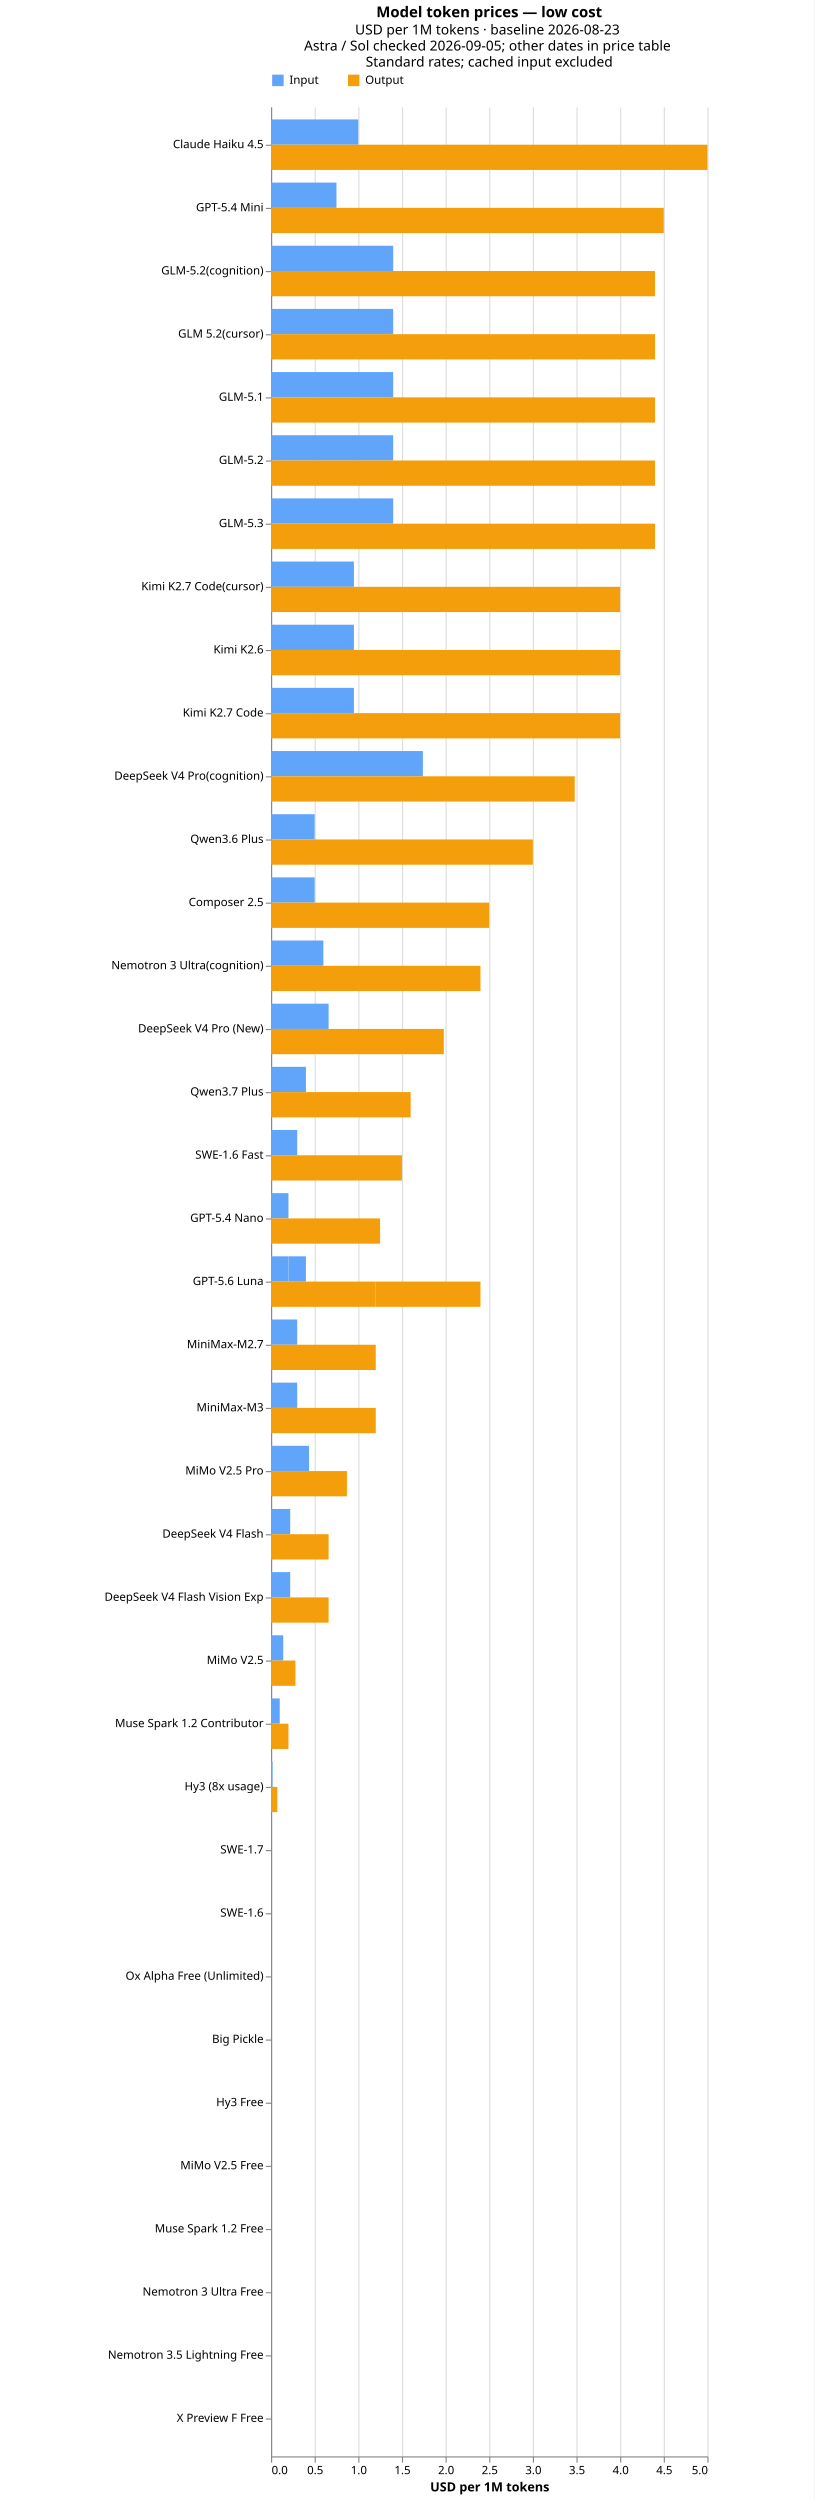
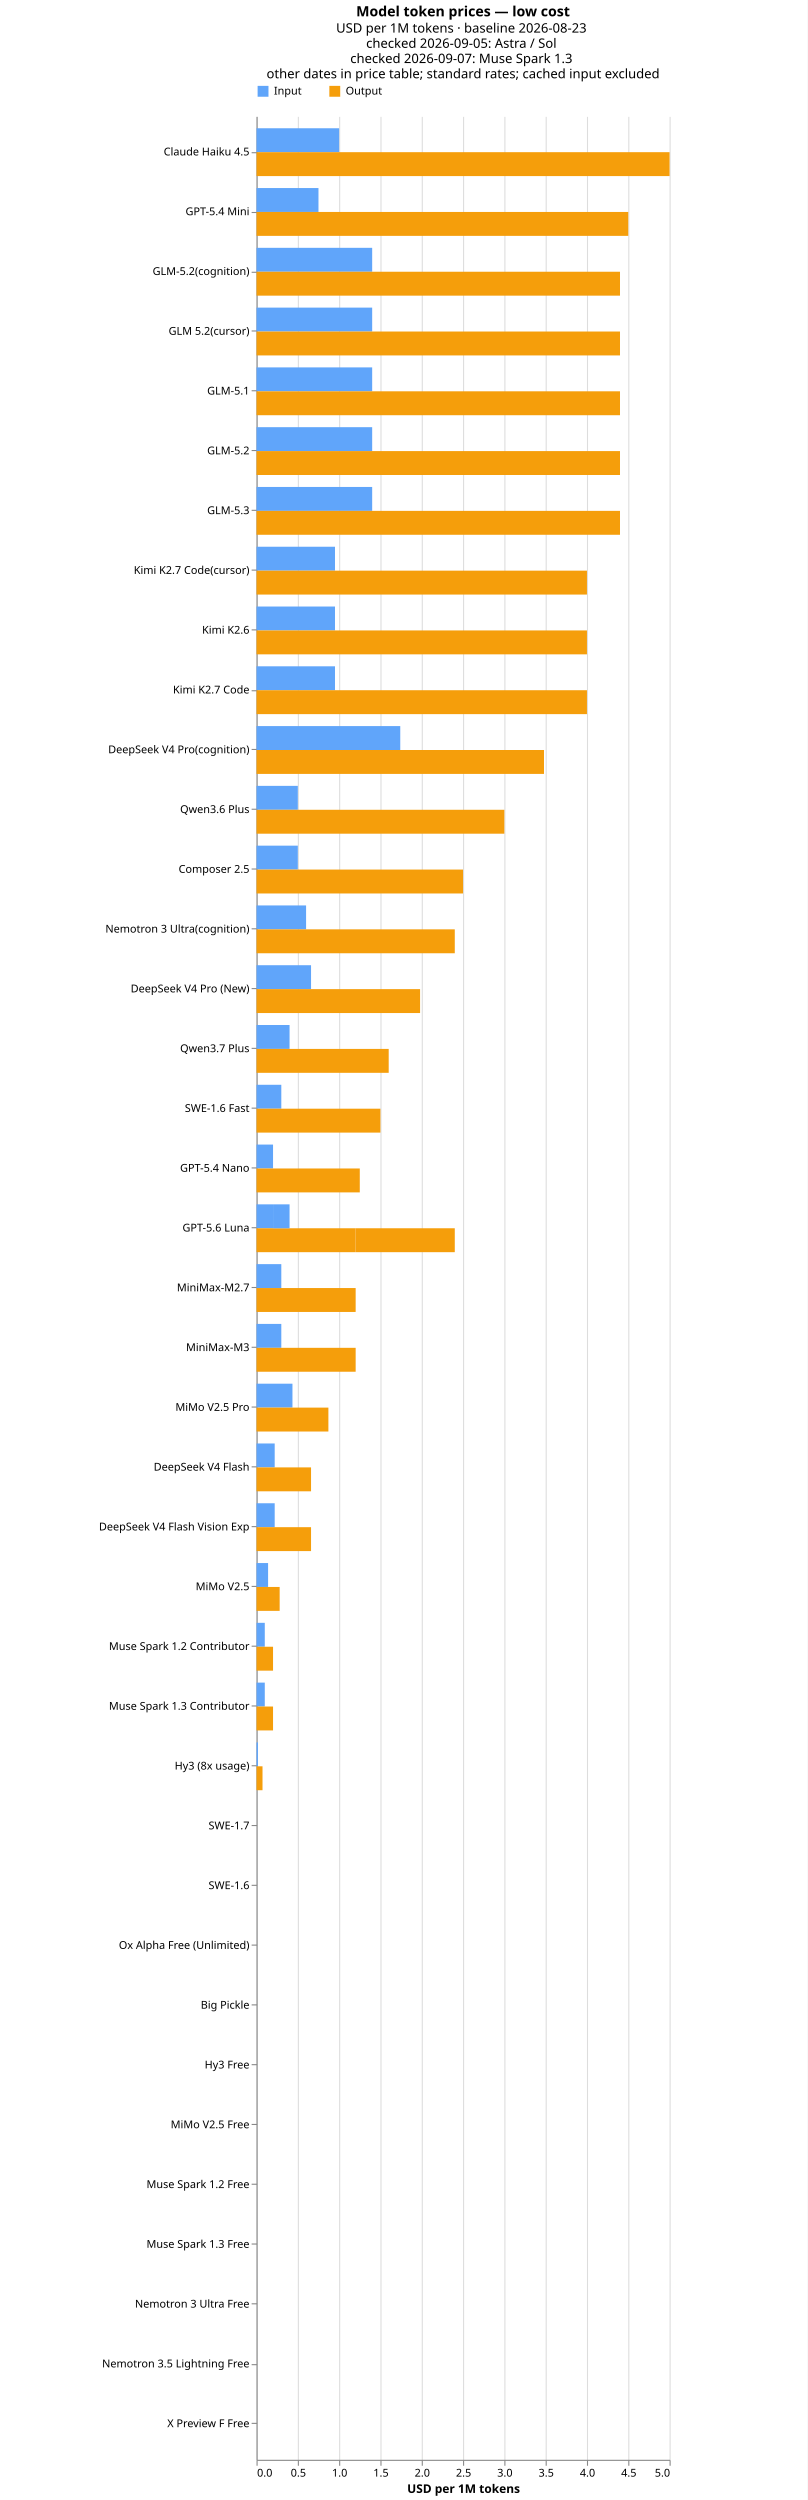
- <svg xmlns="http://www.w3.org/2000/svg" version="1.1" class="marks" width="709" height="2177" viewBox="0 0 709 2177">
-   <rect width="709" height="2177" fill="white" />
-   <g fill="none" stroke-miterlimit="10" transform="translate(236,93)">
+ <svg xmlns="http://www.w3.org/2000/svg" version="1.1" class="marks" width="743" height="2300" viewBox="0 0 743 2300">
+   <rect width="743" height="2300" fill="white" />
+   <g fill="none" stroke-miterlimit="10" transform="translate(236,107)">
    <g class="mark-group role-frame root" role="graphics-object" aria-roledescription="group mark container">
      <g transform="translate(0,0)">
-         <path class="background" aria-hidden="true" d="M0,0h380v2046h-380Z" />
+         <path class="background" aria-hidden="true" d="M0,0h380v2156h-380Z" />
        <g>
          <g class="mark-group role-axis" aria-hidden="true">
-             <g transform="translate(0.5,2046.5)">
+             <g transform="translate(0.5,2156.5)">
              <path class="background" aria-hidden="true" d="M0,0h0v0h0Z" pointer-events="none" />
              <g>
                <g class="mark-rule role-axis-grid" pointer-events="none">
-                   <line transform="translate(0,0)" x2="0" y2="-2046" stroke="#ddd" stroke-width="1" opacity="1" />
-                   <line transform="translate(38,0)" x2="0" y2="-2046" stroke="#ddd" stroke-width="1" opacity="1" />
-                   <line transform="translate(76,0)" x2="0" y2="-2046" stroke="#ddd" stroke-width="1" opacity="1" />
-                   <line transform="translate(114,0)" x2="0" y2="-2046" stroke="#ddd" stroke-width="1" opacity="1" />
-                   <line transform="translate(152,0)" x2="0" y2="-2046" stroke="#ddd" stroke-width="1" opacity="1" />
-                   <line transform="translate(190,0)" x2="0" y2="-2046" stroke="#ddd" stroke-width="1" opacity="1" />
-                   <line transform="translate(228,0)" x2="0" y2="-2046" stroke="#ddd" stroke-width="1" opacity="1" />
-                   <line transform="translate(266,0)" x2="0" y2="-2046" stroke="#ddd" stroke-width="1" opacity="1" />
-                   <line transform="translate(304,0)" x2="0" y2="-2046" stroke="#ddd" stroke-width="1" opacity="1" />
-                   <line transform="translate(342,0)" x2="0" y2="-2046" stroke="#ddd" stroke-width="1" opacity="1" />
-                   <line transform="translate(380,0)" x2="0" y2="-2046" stroke="#ddd" stroke-width="1" opacity="1" />
+                   <line transform="translate(0,0)" x2="0" y2="-2156" stroke="#ddd" stroke-width="1" opacity="1" />
+                   <line transform="translate(38,0)" x2="0" y2="-2156" stroke="#ddd" stroke-width="1" opacity="1" />
+                   <line transform="translate(76,0)" x2="0" y2="-2156" stroke="#ddd" stroke-width="1" opacity="1" />
+                   <line transform="translate(114,0)" x2="0" y2="-2156" stroke="#ddd" stroke-width="1" opacity="1" />
+                   <line transform="translate(152,0)" x2="0" y2="-2156" stroke="#ddd" stroke-width="1" opacity="1" />
+                   <line transform="translate(190,0)" x2="0" y2="-2156" stroke="#ddd" stroke-width="1" opacity="1" />
+                   <line transform="translate(228,0)" x2="0" y2="-2156" stroke="#ddd" stroke-width="1" opacity="1" />
+                   <line transform="translate(266,0)" x2="0" y2="-2156" stroke="#ddd" stroke-width="1" opacity="1" />
+                   <line transform="translate(304,0)" x2="0" y2="-2156" stroke="#ddd" stroke-width="1" opacity="1" />
+                   <line transform="translate(342,0)" x2="0" y2="-2156" stroke="#ddd" stroke-width="1" opacity="1" />
+                   <line transform="translate(380,0)" x2="0" y2="-2156" stroke="#ddd" stroke-width="1" opacity="1" />
                </g>
              </g>
              <path class="foreground" aria-hidden="true" d="" pointer-events="none" display="none" />
            </g>
          </g>
          <g class="mark-group role-axis" role="graphics-symbol" aria-roledescription="axis" aria-label="X-axis titled 'USD per 1M tokens' for a linear scale with values from 0 to 5">
-             <g transform="translate(0.5,2046.5)">
+             <g transform="translate(0.5,2156.5)">
              <path class="background" aria-hidden="true" d="M0,0h0v0h0Z" pointer-events="none" />
              <g>
                <g class="mark-rule role-axis-tick" pointer-events="none">
                  <line transform="translate(0,0)" x2="0" y2="5" stroke="#888" stroke-width="1" opacity="1" />
                  <line transform="translate(38,0)" x2="0" y2="5" stroke="#888" stroke-width="1" opacity="1" />
                  <line transform="translate(76,0)" x2="0" y2="5" stroke="#888" stroke-width="1" opacity="1" />
                  <line transform="translate(114,0)" x2="0" y2="5" stroke="#888" stroke-width="1" opacity="1" />
                  <line transform="translate(152,0)" x2="0" y2="5" stroke="#888" stroke-width="1" opacity="1" />
                  <line transform="translate(190,0)" x2="0" y2="5" stroke="#888" stroke-width="1" opacity="1" />
                  <line transform="translate(228,0)" x2="0" y2="5" stroke="#888" stroke-width="1" opacity="1" />
                  <line transform="translate(266,0)" x2="0" y2="5" stroke="#888" stroke-width="1" opacity="1" />
                  <line transform="translate(304,0)" x2="0" y2="5" stroke="#888" stroke-width="1" opacity="1" />
                  <line transform="translate(342,0)" x2="0" y2="5" stroke="#888" stroke-width="1" opacity="1" />
                  <line transform="translate(380,0)" x2="0" y2="5" stroke="#888" stroke-width="1" opacity="1" />
                </g>
                <g class="mark-text role-axis-label" pointer-events="none">
                  <text text-anchor="start" transform="translate(0,15)" font-family="sans-serif" font-size="10px" fill="#000" opacity="1">0.0</text>
                  <text text-anchor="middle" transform="translate(38,15)" font-family="sans-serif" font-size="10px" fill="#000" opacity="1">0.5</text>
                  <text text-anchor="middle" transform="translate(76,15)" font-family="sans-serif" font-size="10px" fill="#000" opacity="1">1.0</text>
                  <text text-anchor="middle" transform="translate(114,15)" font-family="sans-serif" font-size="10px" fill="#000" opacity="1">1.5</text>
                  <text text-anchor="middle" transform="translate(152,15)" font-family="sans-serif" font-size="10px" fill="#000" opacity="1">2.0</text>
                  <text text-anchor="middle" transform="translate(190,15)" font-family="sans-serif" font-size="10px" fill="#000" opacity="1">2.5</text>
                  <text text-anchor="middle" transform="translate(228,15)" font-family="sans-serif" font-size="10px" fill="#000" opacity="1">3.0</text>
                  <text text-anchor="middle" transform="translate(266,15)" font-family="sans-serif" font-size="10px" fill="#000" opacity="1">3.5</text>
                  <text text-anchor="middle" transform="translate(304,15)" font-family="sans-serif" font-size="10px" fill="#000" opacity="1">4.0</text>
                  <text text-anchor="middle" transform="translate(342,15)" font-family="sans-serif" font-size="10px" fill="#000" opacity="1">4.5</text>
                  <text text-anchor="end" transform="translate(380,15)" font-family="sans-serif" font-size="10px" fill="#000" opacity="1">5.0</text>
                </g>
                <g class="mark-rule role-axis-domain" pointer-events="none">
                  <line transform="translate(0,0)" x2="380" y2="0" stroke="#888" stroke-width="1" opacity="1" />
                </g>
                <g class="mark-text role-axis-title" pointer-events="none">
                  <text text-anchor="middle" transform="translate(190,30)" font-family="sans-serif" font-size="11px" font-weight="bold" fill="#000" opacity="1">USD per 1M tokens</text>
                </g>
              </g>
              <path class="foreground" aria-hidden="true" d="" pointer-events="none" display="none" />
            </g>
          </g>
-           <g class="mark-group role-axis" role="graphics-symbol" aria-roledescription="axis" aria-label="Y-axis for a discrete scale with 37 values: Claude Haiku 4.5, GPT-5.4 Mini, GLM-5.2(cognition), GLM 5.2(cursor), GLM-5.1, ending with X Preview F Free">
+           <g class="mark-group role-axis" role="graphics-symbol" aria-roledescription="axis" aria-label="Y-axis for a discrete scale with 39 values: Claude Haiku 4.5, GPT-5.4 Mini, GLM-5.2(cognition), GLM 5.2(cursor), GLM-5.1, ending with X Preview F Free">
            <g transform="translate(0.5,0.5)">
              <path class="background" aria-hidden="true" d="M0,0h0v0h0Z" pointer-events="none" />
              <g>
                <g class="mark-rule role-axis-tick" pointer-events="none">
                  <line transform="translate(0,33)" x2="-5" y2="0" stroke="#888" stroke-width="1" opacity="1" />
                  <line transform="translate(0,88)" x2="-5" y2="0" stroke="#888" stroke-width="1" opacity="1" />
                  <line transform="translate(0,143)" x2="-5" y2="0" stroke="#888" stroke-width="1" opacity="1" />
-                   <line transform="translate(0,198)" x2="-5" y2="0" stroke="#888" stroke-width="1" opacity="1" />
-                   <line transform="translate(0,253)" x2="-5" y2="0" stroke="#888" stroke-width="1" opacity="1" />
-                   <line transform="translate(0,308)" x2="-5" y2="0" stroke="#888" stroke-width="1" opacity="1" />
-                   <line transform="translate(0,363)" x2="-5" y2="0" stroke="#888" stroke-width="1" opacity="1" />
-                   <line transform="translate(0,418)" x2="-5" y2="0" stroke="#888" stroke-width="1" opacity="1" />
-                   <line transform="translate(0,473)" x2="-5" y2="0" stroke="#888" stroke-width="1" opacity="1" />
+                   <line transform="translate(0,197)" x2="-5" y2="0" stroke="#888" stroke-width="1" opacity="1" />
+                   <line transform="translate(0,252)" x2="-5" y2="0" stroke="#888" stroke-width="1" opacity="1" />
+                   <line transform="translate(0,307)" x2="-5" y2="0" stroke="#888" stroke-width="1" opacity="1" />
+                   <line transform="translate(0,362)" x2="-5" y2="0" stroke="#888" stroke-width="1" opacity="1" />
+                   <line transform="translate(0,417)" x2="-5" y2="0" stroke="#888" stroke-width="1" opacity="1" />
+                   <line transform="translate(0,472)" x2="-5" y2="0" stroke="#888" stroke-width="1" opacity="1" />
                  <line transform="translate(0,528)" x2="-5" y2="0" stroke="#888" stroke-width="1" opacity="1" />
-                   <line transform="translate(0,583)" x2="-5" y2="0" stroke="#888" stroke-width="1" opacity="1" />
-                   <line transform="translate(0,638)" x2="-5" y2="0" stroke="#888" stroke-width="1" opacity="1" />
-                   <line transform="translate(0,693)" x2="-5" y2="0" stroke="#888" stroke-width="1" opacity="1" />
-                   <line transform="translate(0,748)" x2="-5" y2="0" stroke="#888" stroke-width="1" opacity="1" />
-                   <line transform="translate(0,803)" x2="-5" y2="0" stroke="#888" stroke-width="1" opacity="1" />
-                   <line transform="translate(0,858)" x2="-5" y2="0" stroke="#888" stroke-width="1" opacity="1" />
-                   <line transform="translate(0,913)" x2="-5" y2="0" stroke="#888" stroke-width="1" opacity="1" />
-                   <line transform="translate(0,968)" x2="-5" y2="0" stroke="#888" stroke-width="1" opacity="1" />
-                   <line transform="translate(0,1023)" x2="-5" y2="0" stroke="#888" stroke-width="1" opacity="1" />
-                   <line transform="translate(0,1078)" x2="-5" y2="0" stroke="#888" stroke-width="1" opacity="1" />
-                   <line transform="translate(0,1133)" x2="-5" y2="0" stroke="#888" stroke-width="1" opacity="1" />
-                   <line transform="translate(0,1188)" x2="-5" y2="0" stroke="#888" stroke-width="1" opacity="1" />
-                   <line transform="translate(0,1243)" x2="-5" y2="0" stroke="#888" stroke-width="1" opacity="1" />
-                   <line transform="translate(0,1298)" x2="-5" y2="0" stroke="#888" stroke-width="1" opacity="1" />
-                   <line transform="translate(0,1353)" x2="-5" y2="0" stroke="#888" stroke-width="1" opacity="1" />
-                   <line transform="translate(0,1408)" x2="-5" y2="0" stroke="#888" stroke-width="1" opacity="1" />
-                   <line transform="translate(0,1463)" x2="-5" y2="0" stroke="#888" stroke-width="1" opacity="1" />
-                   <line transform="translate(0,1518)" x2="-5" y2="0" stroke="#888" stroke-width="1" opacity="1" />
-                   <line transform="translate(0,1573)" x2="-5" y2="0" stroke="#888" stroke-width="1" opacity="1" />
-                   <line transform="translate(0,1628)" x2="-5" y2="0" stroke="#888" stroke-width="1" opacity="1" />
-                   <line transform="translate(0,1683)" x2="-5" y2="0" stroke="#888" stroke-width="1" opacity="1" />
-                   <line transform="translate(0,1738)" x2="-5" y2="0" stroke="#888" stroke-width="1" opacity="1" />
-                   <line transform="translate(0,1793)" x2="-5" y2="0" stroke="#888" stroke-width="1" opacity="1" />
-                   <line transform="translate(0,1848)" x2="-5" y2="0" stroke="#888" stroke-width="1" opacity="1" />
-                   <line transform="translate(0,1903)" x2="-5" y2="0" stroke="#888" stroke-width="1" opacity="1" />
-                   <line transform="translate(0,1958)" x2="-5" y2="0" stroke="#888" stroke-width="1" opacity="1" />
-                   <line transform="translate(0,2013)" x2="-5" y2="0" stroke="#888" stroke-width="1" opacity="1" />
+                   <line transform="translate(0,582)" x2="-5" y2="0" stroke="#888" stroke-width="1" opacity="1" />
+                   <line transform="translate(0,637)" x2="-5" y2="0" stroke="#888" stroke-width="1" opacity="1" />
+                   <line transform="translate(0,692)" x2="-5" y2="0" stroke="#888" stroke-width="1" opacity="1" />
+                   <line transform="translate(0,747)" x2="-5" y2="0" stroke="#888" stroke-width="1" opacity="1" />
+                   <line transform="translate(0,802)" x2="-5" y2="0" stroke="#888" stroke-width="1" opacity="1" />
+                   <line transform="translate(0,857)" x2="-5" y2="0" stroke="#888" stroke-width="1" opacity="1" />
+                   <line transform="translate(0,912)" x2="-5" y2="0" stroke="#888" stroke-width="1" opacity="1" />
+                   <line transform="translate(0,967)" x2="-5" y2="0" stroke="#888" stroke-width="1" opacity="1" />
+                   <line transform="translate(0,1022)" x2="-5" y2="0" stroke="#888" stroke-width="1" opacity="1" />
+                   <line transform="translate(0,1077)" x2="-5" y2="0" stroke="#888" stroke-width="1" opacity="1" />
+                   <line transform="translate(0,1132)" x2="-5" y2="0" stroke="#888" stroke-width="1" opacity="1" />
+                   <line transform="translate(0,1187)" x2="-5" y2="0" stroke="#888" stroke-width="1" opacity="1" />
+                   <line transform="translate(0,1242)" x2="-5" y2="0" stroke="#888" stroke-width="1" opacity="1" />
+                   <line transform="translate(0,1297)" x2="-5" y2="0" stroke="#888" stroke-width="1" opacity="1" />
+                   <line transform="translate(0,1352)" x2="-5" y2="0" stroke="#888" stroke-width="1" opacity="1" />
+                   <line transform="translate(0,1407)" x2="-5" y2="0" stroke="#888" stroke-width="1" opacity="1" />
+                   <line transform="translate(0,1462)" x2="-5" y2="0" stroke="#888" stroke-width="1" opacity="1" />
+                   <line transform="translate(0,1517)" x2="-5" y2="0" stroke="#888" stroke-width="1" opacity="1" />
+                   <line transform="translate(0,1572)" x2="-5" y2="0" stroke="#888" stroke-width="1" opacity="1" />
+                   <line transform="translate(0,1627)" x2="-5" y2="0" stroke="#888" stroke-width="1" opacity="1" />
+                   <line transform="translate(0,1682)" x2="-5" y2="0" stroke="#888" stroke-width="1" opacity="1" />
+                   <line transform="translate(0,1737)" x2="-5" y2="0" stroke="#888" stroke-width="1" opacity="1" />
+                   <line transform="translate(0,1792)" x2="-5" y2="0" stroke="#888" stroke-width="1" opacity="1" />
+                   <line transform="translate(0,1847)" x2="-5" y2="0" stroke="#888" stroke-width="1" opacity="1" />
+                   <line transform="translate(0,1902)" x2="-5" y2="0" stroke="#888" stroke-width="1" opacity="1" />
+                   <line transform="translate(0,1957)" x2="-5" y2="0" stroke="#888" stroke-width="1" opacity="1" />
+                   <line transform="translate(0,2012)" x2="-5" y2="0" stroke="#888" stroke-width="1" opacity="1" />
+                   <line transform="translate(0,2068)" x2="-5" y2="0" stroke="#888" stroke-width="1" opacity="1" />
+                   <line transform="translate(0,2122)" x2="-5" y2="0" stroke="#888" stroke-width="1" opacity="1" />
                </g>
                <g class="mark-text role-axis-label" pointer-events="none">
                  <text text-anchor="end" transform="translate(-7,35.5)" font-family="sans-serif" font-size="10px" fill="#000" opacity="1">Claude Haiku 4.5</text>
                  <text text-anchor="end" transform="translate(-7,90.5)" font-family="sans-serif" font-size="10px" fill="#000" opacity="1">GPT-5.4 Mini</text>
                  <text text-anchor="end" transform="translate(-7,145.5)" font-family="sans-serif" font-size="10px" fill="#000" opacity="1">GLM-5.2(cognition)</text>
                  <text text-anchor="end" transform="translate(-7,200.5)" font-family="sans-serif" font-size="10px" fill="#000" opacity="1">GLM 5.2(cursor)</text>
                  <text text-anchor="end" transform="translate(-7,255.5)" font-family="sans-serif" font-size="10px" fill="#000" opacity="1">GLM-5.1</text>
                  <text text-anchor="end" transform="translate(-7,310.5)" font-family="sans-serif" font-size="10px" fill="#000" opacity="1">GLM-5.2</text>
                  <text text-anchor="end" transform="translate(-7,365.5)" font-family="sans-serif" font-size="10px" fill="#000" opacity="1">GLM-5.3</text>
                  <text text-anchor="end" transform="translate(-7,420.5)" font-family="sans-serif" font-size="10px" fill="#000" opacity="1">Kimi K2.7 Code(cursor)</text>
                  <text text-anchor="end" transform="translate(-7,475.5)" font-family="sans-serif" font-size="10px" fill="#000" opacity="1">Kimi K2.6</text>
                  <text text-anchor="end" transform="translate(-7,530.5)" font-family="sans-serif" font-size="10px" fill="#000" opacity="1">Kimi K2.7 Code</text>
                  <text text-anchor="end" transform="translate(-7,585.5)" font-family="sans-serif" font-size="10px" fill="#000" opacity="1">DeepSeek V4 Pro(cognition)</text>
                  <text text-anchor="end" transform="translate(-7,640.5)" font-family="sans-serif" font-size="10px" fill="#000" opacity="1">Qwen3.6 Plus</text>
                  <text text-anchor="end" transform="translate(-7,695.5)" font-family="sans-serif" font-size="10px" fill="#000" opacity="1">Composer 2.5</text>
                  <text text-anchor="end" transform="translate(-7,750.5)" font-family="sans-serif" font-size="10px" fill="#000" opacity="1">Nemotron 3 Ultra(cognition)</text>
                  <text text-anchor="end" transform="translate(-7,805.5)" font-family="sans-serif" font-size="10px" fill="#000" opacity="1">DeepSeek V4 Pro (New)</text>
                  <text text-anchor="end" transform="translate(-7,860.5)" font-family="sans-serif" font-size="10px" fill="#000" opacity="1">Qwen3.7 Plus</text>
                  <text text-anchor="end" transform="translate(-7,915.5)" font-family="sans-serif" font-size="10px" fill="#000" opacity="1">SWE-1.6 Fast</text>
                  <text text-anchor="end" transform="translate(-7,970.5)" font-family="sans-serif" font-size="10px" fill="#000" opacity="1">GPT-5.4 Nano</text>
                  <text text-anchor="end" transform="translate(-7,1025.5)" font-family="sans-serif" font-size="10px" fill="#000" opacity="1">GPT-5.6 Luna</text>
                  <text text-anchor="end" transform="translate(-7,1080.5)" font-family="sans-serif" font-size="10px" fill="#000" opacity="1">MiniMax-M2.7</text>
                  <text text-anchor="end" transform="translate(-7,1135.5)" font-family="sans-serif" font-size="10px" fill="#000" opacity="1">MiniMax-M3</text>
                  <text text-anchor="end" transform="translate(-7,1190.5)" font-family="sans-serif" font-size="10px" fill="#000" opacity="1">MiMo V2.5 Pro</text>
                  <text text-anchor="end" transform="translate(-7,1245.5)" font-family="sans-serif" font-size="10px" fill="#000" opacity="1">DeepSeek V4 Flash</text>
                  <text text-anchor="end" transform="translate(-7,1300.5)" font-family="sans-serif" font-size="10px" fill="#000" opacity="1">DeepSeek V4 Flash Vision Exp</text>
                  <text text-anchor="end" transform="translate(-7,1355.5)" font-family="sans-serif" font-size="10px" fill="#000" opacity="1">MiMo V2.5</text>
                  <text text-anchor="end" transform="translate(-7,1410.5)" font-family="sans-serif" font-size="10px" fill="#000" opacity="1">Muse Spark 1.2 Contributor</text>
-                   <text text-anchor="end" transform="translate(-7,1465.5)" font-family="sans-serif" font-size="10px" fill="#000" opacity="1">Hy3 (8x usage)</text>
-                   <text text-anchor="end" transform="translate(-7,1520.5)" font-family="sans-serif" font-size="10px" fill="#000" opacity="1">SWE-1.7</text>
-                   <text text-anchor="end" transform="translate(-7,1575.5)" font-family="sans-serif" font-size="10px" fill="#000" opacity="1">SWE-1.6</text>
-                   <text text-anchor="end" transform="translate(-7,1630.5)" font-family="sans-serif" font-size="10px" fill="#000" opacity="1">Ox Alpha Free (Unlimited)</text>
-                   <text text-anchor="end" transform="translate(-7,1685.5)" font-family="sans-serif" font-size="10px" fill="#000" opacity="1">Big Pickle</text>
-                   <text text-anchor="end" transform="translate(-7,1740.5)" font-family="sans-serif" font-size="10px" fill="#000" opacity="1">Hy3 Free</text>
-                   <text text-anchor="end" transform="translate(-7,1795.5)" font-family="sans-serif" font-size="10px" fill="#000" opacity="1">MiMo V2.5 Free</text>
-                   <text text-anchor="end" transform="translate(-7,1850.5)" font-family="sans-serif" font-size="10px" fill="#000" opacity="1">Muse Spark 1.2 Free</text>
-                   <text text-anchor="end" transform="translate(-7,1905.5)" font-family="sans-serif" font-size="10px" fill="#000" opacity="1">Nemotron 3 Ultra Free</text>
-                   <text text-anchor="end" transform="translate(-7,1960.5)" font-family="sans-serif" font-size="10px" fill="#000" opacity="1">Nemotron 3.5 Lightning Free</text>
-                   <text text-anchor="end" transform="translate(-7,2015.5)" font-family="sans-serif" font-size="10px" fill="#000" opacity="1">X Preview F Free</text>
+                   <text text-anchor="end" transform="translate(-7,1465.5)" font-family="sans-serif" font-size="10px" fill="#000" opacity="1">Muse Spark 1.3 Contributor</text>
+                   <text text-anchor="end" transform="translate(-7,1520.5)" font-family="sans-serif" font-size="10px" fill="#000" opacity="1">Hy3 (8x usage)</text>
+                   <text text-anchor="end" transform="translate(-7,1575.5)" font-family="sans-serif" font-size="10px" fill="#000" opacity="1">SWE-1.7</text>
+                   <text text-anchor="end" transform="translate(-7,1630.5)" font-family="sans-serif" font-size="10px" fill="#000" opacity="1">SWE-1.6</text>
+                   <text text-anchor="end" transform="translate(-7,1685.5)" font-family="sans-serif" font-size="10px" fill="#000" opacity="1">Ox Alpha Free (Unlimited)</text>
+                   <text text-anchor="end" transform="translate(-7,1740.5)" font-family="sans-serif" font-size="10px" fill="#000" opacity="1">Big Pickle</text>
+                   <text text-anchor="end" transform="translate(-7,1795.5)" font-family="sans-serif" font-size="10px" fill="#000" opacity="1">Hy3 Free</text>
+                   <text text-anchor="end" transform="translate(-7,1850.5)" font-family="sans-serif" font-size="10px" fill="#000" opacity="1">MiMo V2.5 Free</text>
+                   <text text-anchor="end" transform="translate(-7,1905.5)" font-family="sans-serif" font-size="10px" fill="#000" opacity="1">Muse Spark 1.2 Free</text>
+                   <text text-anchor="end" transform="translate(-7,1960.5)" font-family="sans-serif" font-size="10px" fill="#000" opacity="1">Muse Spark 1.3 Free</text>
+                   <text text-anchor="end" transform="translate(-7,2015.5)" font-family="sans-serif" font-size="10px" fill="#000" opacity="1">Nemotron 3 Ultra Free</text>
+                   <text text-anchor="end" transform="translate(-7,2070.5)" font-family="sans-serif" font-size="10px" fill="#000" opacity="1">Nemotron 3.5 Lightning Free</text>
+                   <text text-anchor="end" transform="translate(-7,2125.5)" font-family="sans-serif" font-size="10px" fill="#000" opacity="1">X Preview F Free</text>
                </g>
                <g class="mark-rule role-axis-domain" pointer-events="none">
-                   <line transform="translate(0,0)" x2="0" y2="2046" stroke="#888" stroke-width="1" opacity="1" />
+                   <line transform="translate(0,0)" x2="0" y2="2156" stroke="#888" stroke-width="1" opacity="1" />
                </g>
              </g>
              <path class="foreground" aria-hidden="true" d="" pointer-events="none" display="none" />
            </g>
          </g>
          <g class="mark-rect role-mark marks" role="graphics-object" aria-roledescription="rect mark container">
            <path aria-label="USD per 1M tokens: 1; model: Claude Haiku 4.5; kind: Input" role="graphics-symbol" aria-roledescription="bar" d="M0,11h76v22h-76Z" fill="#60a5fa" />
            <path aria-label="USD per 1M tokens: 5; model: Claude Haiku 4.5; kind: Output" role="graphics-symbol" aria-roledescription="bar" d="M0,33h380v22h-380Z" fill="#f59e0b" />
            <path aria-label="USD per 1M tokens: 0.2; model: GPT-5.6 Luna; kind: Input" role="graphics-symbol" aria-roledescription="bar" d="M0,1001h15.2v22h-15.2Z" fill="#60a5fa" />
            <path aria-label="USD per 1M tokens: 1.2; model: GPT-5.6 Luna; kind: Output" role="graphics-symbol" aria-roledescription="bar" d="M0,1023h91.2v22h-91.2Z" fill="#f59e0b" />
            <path aria-label="USD per 1M tokens: 0.75; model: GPT-5.4 Mini; kind: Input" role="graphics-symbol" aria-roledescription="bar" d="M0,66h57v22h-57Z" fill="#60a5fa" />
            <path aria-label="USD per 1M tokens: 4.5; model: GPT-5.4 Mini; kind: Output" role="graphics-symbol" aria-roledescription="bar" d="M0,88h342v22h-342Z" fill="#f59e0b" />
            <path aria-label="USD per 1M tokens: 0.2; model: GPT-5.4 Nano; kind: Input" role="graphics-symbol" aria-roledescription="bar" d="M0,946h15.2v22h-15.2Z" fill="#60a5fa" />
            <path aria-label="USD per 1M tokens: 1.25; model: GPT-5.4 Nano; kind: Output" role="graphics-symbol" aria-roledescription="bar" d="M0,968h95v22h-95Z" fill="#f59e0b" />
-             <path aria-label="USD per 1M tokens: 0; model: SWE-1.7; kind: Input" role="graphics-symbol" aria-roledescription="bar" d="M0,1496h0v22h0Z" fill="#60a5fa" />
-             <path aria-label="USD per 1M tokens: 0; model: SWE-1.7; kind: Output" role="graphics-symbol" aria-roledescription="bar" d="M0,1518h0v22h0Z" fill="#f59e0b" />
-             <path aria-label="USD per 1M tokens: 0; model: SWE-1.6; kind: Input" role="graphics-symbol" aria-roledescription="bar" d="M0,1551h0v22h0Z" fill="#60a5fa" />
-             <path aria-label="USD per 1M tokens: 0; model: SWE-1.6; kind: Output" role="graphics-symbol" aria-roledescription="bar" d="M0,1573h0v22h0Z" fill="#f59e0b" />
+             <path aria-label="USD per 1M tokens: 0; model: SWE-1.7; kind: Input" role="graphics-symbol" aria-roledescription="bar" d="M0,1551h0v22h0Z" fill="#60a5fa" />
+             <path aria-label="USD per 1M tokens: 0; model: SWE-1.7; kind: Output" role="graphics-symbol" aria-roledescription="bar" d="M0,1573h0v22h0Z" fill="#f59e0b" />
+             <path aria-label="USD per 1M tokens: 0; model: SWE-1.6; kind: Input" role="graphics-symbol" aria-roledescription="bar" d="M0,1606h0v22h0Z" fill="#60a5fa" />
+             <path aria-label="USD per 1M tokens: 0; model: SWE-1.6; kind: Output" role="graphics-symbol" aria-roledescription="bar" d="M0,1628h0v22h0Z" fill="#f59e0b" />
            <path aria-label="USD per 1M tokens: 0.3; model: SWE-1.6 Fast; kind: Input" role="graphics-symbol" aria-roledescription="bar" d="M0,891h22.8v22h-22.8Z" fill="#60a5fa" />
            <path aria-label="USD per 1M tokens: 1.5; model: SWE-1.6 Fast; kind: Output" role="graphics-symbol" aria-roledescription="bar" d="M0,913h114v22h-114Z" fill="#f59e0b" />
            <path aria-label="USD per 1M tokens: 1.4; model: GLM-5.2(cognition); kind: Input" role="graphics-symbol" aria-roledescription="bar" d="M0,121h106.4v22h-106.4Z" fill="#60a5fa" />
            <path aria-label="USD per 1M tokens: 4.4; model: GLM-5.2(cognition); kind: Output" role="graphics-symbol" aria-roledescription="bar" d="M0,143h334.4v22h-334.4Z" fill="#f59e0b" />
            <path aria-label="USD per 1M tokens: 1.74; model: DeepSeek V4 Pro(cognition); kind: Input" role="graphics-symbol" aria-roledescription="bar" d="M0,561h132.24v22h-132.24Z" fill="#60a5fa" />
            <path aria-label="USD per 1M tokens: 3.48; model: DeepSeek V4 Pro(cognition); kind: Output" role="graphics-symbol" aria-roledescription="bar" d="M0,583h264.48v22h-264.48Z" fill="#f59e0b" />
            <path aria-label="USD per 1M tokens: 0.6; model: Nemotron 3 Ultra(cognition); kind: Input" role="graphics-symbol" aria-roledescription="bar" d="M0,726h45.6v22h-45.6Z" fill="#60a5fa" />
            <path aria-label="USD per 1M tokens: 2.4; model: Nemotron 3 Ultra(cognition); kind: Output" role="graphics-symbol" aria-roledescription="bar" d="M0,748h182.4v22h-182.4Z" fill="#f59e0b" />
            <path aria-label="USD per 1M tokens: 0.5; model: Composer 2.5; kind: Input" role="graphics-symbol" aria-roledescription="bar" d="M0,671h38v22h-38Z" fill="#60a5fa" />
            <path aria-label="USD per 1M tokens: 2.5; model: Composer 2.5; kind: Output" role="graphics-symbol" aria-roledescription="bar" d="M0,693h190v22h-190Z" fill="#f59e0b" />
            <path aria-label="USD per 1M tokens: 0.95; model: Kimi K2.7 Code(cursor); kind: Input" role="graphics-symbol" aria-roledescription="bar" d="M0,396h72.2v22h-72.2Z" fill="#60a5fa" />
            <path aria-label="USD per 1M tokens: 4; model: Kimi K2.7 Code(cursor); kind: Output" role="graphics-symbol" aria-roledescription="bar" d="M0,418h304v22h-304Z" fill="#f59e0b" />
            <path aria-label="USD per 1M tokens: 1.4; model: GLM 5.2(cursor); kind: Input" role="graphics-symbol" aria-roledescription="bar" d="M0,176h106.4v22h-106.4Z" fill="#60a5fa" />
            <path aria-label="USD per 1M tokens: 4.4; model: GLM 5.2(cursor); kind: Output" role="graphics-symbol" aria-roledescription="bar" d="M0,198h334.4v22h-334.4Z" fill="#f59e0b" />
-             <path aria-label="USD per 1M tokens: 0; model: Ox Alpha Free (Unlimited); kind: Input" role="graphics-symbol" aria-roledescription="bar" d="M0,1606h0v22h0Z" fill="#60a5fa" />
-             <path aria-label="USD per 1M tokens: 0; model: Ox Alpha Free (Unlimited); kind: Output" role="graphics-symbol" aria-roledescription="bar" d="M0,1628h0v22h0Z" fill="#f59e0b" />
-             <path aria-label="USD per 1M tokens: 0; model: Big Pickle; kind: Input" role="graphics-symbol" aria-roledescription="bar" d="M0,1661h0v22h0Z" fill="#60a5fa" />
-             <path aria-label="USD per 1M tokens: 0; model: Big Pickle; kind: Output" role="graphics-symbol" aria-roledescription="bar" d="M0,1683h0v22h0Z" fill="#f59e0b" />
-             <path aria-label="USD per 1M tokens: 0; model: Hy3 Free; kind: Input" role="graphics-symbol" aria-roledescription="bar" d="M0,1716h0v22h0Z" fill="#60a5fa" />
-             <path aria-label="USD per 1M tokens: 0; model: Hy3 Free; kind: Output" role="graphics-symbol" aria-roledescription="bar" d="M0,1738h0v22h0Z" fill="#f59e0b" />
-             <path aria-label="USD per 1M tokens: 0; model: MiMo V2.5 Free; kind: Input" role="graphics-symbol" aria-roledescription="bar" d="M0,1771h0v22h0Z" fill="#60a5fa" />
-             <path aria-label="USD per 1M tokens: 0; model: MiMo V2.5 Free; kind: Output" role="graphics-symbol" aria-roledescription="bar" d="M0,1793h0v22h0Z" fill="#f59e0b" />
-             <path aria-label="USD per 1M tokens: 0; model: Muse Spark 1.2 Free; kind: Input" role="graphics-symbol" aria-roledescription="bar" d="M0,1826h0v22h0Z" fill="#60a5fa" />
-             <path aria-label="USD per 1M tokens: 0; model: Muse Spark 1.2 Free; kind: Output" role="graphics-symbol" aria-roledescription="bar" d="M0,1848h0v22h0Z" fill="#f59e0b" />
-             <path aria-label="USD per 1M tokens: 0; model: Nemotron 3 Ultra Free; kind: Input" role="graphics-symbol" aria-roledescription="bar" d="M0,1881h0v22h0Z" fill="#60a5fa" />
-             <path aria-label="USD per 1M tokens: 0; model: Nemotron 3 Ultra Free; kind: Output" role="graphics-symbol" aria-roledescription="bar" d="M0,1903h0v22h0Z" fill="#f59e0b" />
-             <path aria-label="USD per 1M tokens: 0; model: Nemotron 3.5 Lightning Free; kind: Input" role="graphics-symbol" aria-roledescription="bar" d="M0,1936h0v22h0Z" fill="#60a5fa" />
-             <path aria-label="USD per 1M tokens: 0; model: Nemotron 3.5 Lightning Free; kind: Output" role="graphics-symbol" aria-roledescription="bar" d="M0,1958h0v22h0Z" fill="#f59e0b" />
-             <path aria-label="USD per 1M tokens: 0; model: X Preview F Free; kind: Input" role="graphics-symbol" aria-roledescription="bar" d="M0,1991h0v22h0Z" fill="#60a5fa" />
-             <path aria-label="USD per 1M tokens: 0; model: X Preview F Free; kind: Output" role="graphics-symbol" aria-roledescription="bar" d="M0,2013h0v22h0Z" fill="#f59e0b" />
-             <path aria-label="USD per 1M tokens: 0.0175; model: Hy3 (8x usage); kind: Input" role="graphics-symbol" aria-roledescription="bar" d="M0,1441h1.33v22h-1.33Z" fill="#60a5fa" />
-             <path aria-label="USD per 1M tokens: 0.0725; model: Hy3 (8x usage); kind: Output" role="graphics-symbol" aria-roledescription="bar" d="M0,1463h5.51v22h-5.51Z" fill="#f59e0b" />
+             <path aria-label="USD per 1M tokens: 0; model: Ox Alpha Free (Unlimited); kind: Input" role="graphics-symbol" aria-roledescription="bar" d="M0,1661h0v22h0Z" fill="#60a5fa" />
+             <path aria-label="USD per 1M tokens: 0; model: Ox Alpha Free (Unlimited); kind: Output" role="graphics-symbol" aria-roledescription="bar" d="M0,1683h0v22h0Z" fill="#f59e0b" />
+             <path aria-label="USD per 1M tokens: 0; model: Big Pickle; kind: Input" role="graphics-symbol" aria-roledescription="bar" d="M0,1716h0v22h0Z" fill="#60a5fa" />
+             <path aria-label="USD per 1M tokens: 0; model: Big Pickle; kind: Output" role="graphics-symbol" aria-roledescription="bar" d="M0,1738h0v22h0Z" fill="#f59e0b" />
+             <path aria-label="USD per 1M tokens: 0; model: Hy3 Free; kind: Input" role="graphics-symbol" aria-roledescription="bar" d="M0,1771h0v22h0Z" fill="#60a5fa" />
+             <path aria-label="USD per 1M tokens: 0; model: Hy3 Free; kind: Output" role="graphics-symbol" aria-roledescription="bar" d="M0,1793h0v22h0Z" fill="#f59e0b" />
+             <path aria-label="USD per 1M tokens: 0; model: MiMo V2.5 Free; kind: Input" role="graphics-symbol" aria-roledescription="bar" d="M0,1826h0v22h0Z" fill="#60a5fa" />
+             <path aria-label="USD per 1M tokens: 0; model: MiMo V2.5 Free; kind: Output" role="graphics-symbol" aria-roledescription="bar" d="M0,1848h0v22h0Z" fill="#f59e0b" />
+             <path aria-label="USD per 1M tokens: 0; model: Muse Spark 1.2 Free; kind: Input" role="graphics-symbol" aria-roledescription="bar" d="M0,1881h0v22h0Z" fill="#60a5fa" />
+             <path aria-label="USD per 1M tokens: 0; model: Muse Spark 1.2 Free; kind: Output" role="graphics-symbol" aria-roledescription="bar" d="M0,1903h0v22h0Z" fill="#f59e0b" />
+             <path aria-label="USD per 1M tokens: 0; model: Muse Spark 1.3 Free; kind: Input" role="graphics-symbol" aria-roledescription="bar" d="M0,1936h0v22h0Z" fill="#60a5fa" />
+             <path aria-label="USD per 1M tokens: 0; model: Muse Spark 1.3 Free; kind: Output" role="graphics-symbol" aria-roledescription="bar" d="M0,1958h0v22h0Z" fill="#f59e0b" />
+             <path aria-label="USD per 1M tokens: 0; model: Nemotron 3 Ultra Free; kind: Input" role="graphics-symbol" aria-roledescription="bar" d="M0,1991h0v22h0Z" fill="#60a5fa" />
+             <path aria-label="USD per 1M tokens: 0; model: Nemotron 3 Ultra Free; kind: Output" role="graphics-symbol" aria-roledescription="bar" d="M0,2013h0v22h0Z" fill="#f59e0b" />
+             <path aria-label="USD per 1M tokens: 0; model: Nemotron 3.5 Lightning Free; kind: Input" role="graphics-symbol" aria-roledescription="bar" d="M0,2046h0v22h0Z" fill="#60a5fa" />
+             <path aria-label="USD per 1M tokens: 0; model: Nemotron 3.5 Lightning Free; kind: Output" role="graphics-symbol" aria-roledescription="bar" d="M0,2068h0v22h0Z" fill="#f59e0b" />
+             <path aria-label="USD per 1M tokens: 0; model: X Preview F Free; kind: Input" role="graphics-symbol" aria-roledescription="bar" d="M0,2101h0v22h0Z" fill="#60a5fa" />
+             <path aria-label="USD per 1M tokens: 0; model: X Preview F Free; kind: Output" role="graphics-symbol" aria-roledescription="bar" d="M0,2123h0v22h0Z" fill="#f59e0b" />
+             <path aria-label="USD per 1M tokens: 0.0175; model: Hy3 (8x usage); kind: Input" role="graphics-symbol" aria-roledescription="bar" d="M0,1496h1.33v22h-1.33Z" fill="#60a5fa" />
+             <path aria-label="USD per 1M tokens: 0.0725; model: Hy3 (8x usage); kind: Output" role="graphics-symbol" aria-roledescription="bar" d="M0,1518h5.51v22h-5.51Z" fill="#f59e0b" />
            <path aria-label="USD per 1M tokens: 0.1; model: Muse Spark 1.2 Contributor; kind: Input" role="graphics-symbol" aria-roledescription="bar" d="M0,1386h7.6v22h-7.6Z" fill="#60a5fa" />
            <path aria-label="USD per 1M tokens: 0.2; model: Muse Spark 1.2 Contributor; kind: Output" role="graphics-symbol" aria-roledescription="bar" d="M0,1408h15.2v22h-15.2Z" fill="#f59e0b" />
+             <path aria-label="USD per 1M tokens: 0.1; model: Muse Spark 1.3 Contributor; kind: Input" role="graphics-symbol" aria-roledescription="bar" d="M0,1441h7.6v22h-7.6Z" fill="#60a5fa" />
+             <path aria-label="USD per 1M tokens: 0.2; model: Muse Spark 1.3 Contributor; kind: Output" role="graphics-symbol" aria-roledescription="bar" d="M0,1463h15.2v22h-15.2Z" fill="#f59e0b" />
            <path aria-label="USD per 1M tokens: 0.14; model: MiMo V2.5; kind: Input" role="graphics-symbol" aria-roledescription="bar" d="M0,1331h10.64v22h-10.64Z" fill="#60a5fa" />
            <path aria-label="USD per 1M tokens: 0.28; model: MiMo V2.5; kind: Output" role="graphics-symbol" aria-roledescription="bar" d="M0,1353h21.28v22h-21.28Z" fill="#f59e0b" />
            <path aria-label="USD per 1M tokens: 0.2; model: GPT-5.6 Luna; kind: Input" role="graphics-symbol" aria-roledescription="bar" d="M15.2,1001h15.2v22h-15.2Z" fill="#60a5fa" />
            <path aria-label="USD per 1M tokens: 1.2; model: GPT-5.6 Luna; kind: Output" role="graphics-symbol" aria-roledescription="bar" d="M91.2,1023h91.2v22h-91.2Z" fill="#f59e0b" />
            <path aria-label="USD per 1M tokens: 0.22; model: DeepSeek V4 Flash; kind: Input" role="graphics-symbol" aria-roledescription="bar" d="M0,1221h16.72v22h-16.72Z" fill="#60a5fa" />
            <path aria-label="USD per 1M tokens: 0.66; model: DeepSeek V4 Flash; kind: Output" role="graphics-symbol" aria-roledescription="bar" d="M0,1243h50.16v22h-50.16Z" fill="#f59e0b" />
            <path aria-label="USD per 1M tokens: 0.22; model: DeepSeek V4 Flash Vision Exp; kind: Input" role="graphics-symbol" aria-roledescription="bar" d="M0,1276h16.72v22h-16.72Z" fill="#60a5fa" />
            <path aria-label="USD per 1M tokens: 0.66; model: DeepSeek V4 Flash Vision Exp; kind: Output" role="graphics-symbol" aria-roledescription="bar" d="M0,1298h50.16v22h-50.16Z" fill="#f59e0b" />
            <path aria-label="USD per 1M tokens: 0.3; model: MiniMax-M2.7; kind: Input" role="graphics-symbol" aria-roledescription="bar" d="M0,1056h22.8v22h-22.8Z" fill="#60a5fa" />
            <path aria-label="USD per 1M tokens: 1.2; model: MiniMax-M2.7; kind: Output" role="graphics-symbol" aria-roledescription="bar" d="M0,1078h91.2v22h-91.2Z" fill="#f59e0b" />
            <path aria-label="USD per 1M tokens: 0.3; model: MiniMax-M3; kind: Input" role="graphics-symbol" aria-roledescription="bar" d="M0,1111h22.8v22h-22.8Z" fill="#60a5fa" />
            <path aria-label="USD per 1M tokens: 1.2; model: MiniMax-M3; kind: Output" role="graphics-symbol" aria-roledescription="bar" d="M0,1133h91.2v22h-91.2Z" fill="#f59e0b" />
            <path aria-label="USD per 1M tokens: 0.4; model: Qwen3.7 Plus; kind: Input" role="graphics-symbol" aria-roledescription="bar" d="M0,836h30.4v22h-30.4Z" fill="#60a5fa" />
            <path aria-label="USD per 1M tokens: 1.6; model: Qwen3.7 Plus; kind: Output" role="graphics-symbol" aria-roledescription="bar" d="M0,858h121.6v22h-121.6Z" fill="#f59e0b" />
            <path aria-label="USD per 1M tokens: 0.435; model: MiMo V2.5 Pro; kind: Input" role="graphics-symbol" aria-roledescription="bar" d="M0,1166h33.06v22h-33.06Z" fill="#60a5fa" />
            <path aria-label="USD per 1M tokens: 0.87; model: MiMo V2.5 Pro; kind: Output" role="graphics-symbol" aria-roledescription="bar" d="M0,1188h66.12v22h-66.12Z" fill="#f59e0b" />
            <path aria-label="USD per 1M tokens: 0.5; model: Qwen3.6 Plus; kind: Input" role="graphics-symbol" aria-roledescription="bar" d="M0,616h38v22h-38Z" fill="#60a5fa" />
            <path aria-label="USD per 1M tokens: 3; model: Qwen3.6 Plus; kind: Output" role="graphics-symbol" aria-roledescription="bar" d="M0,638h228v22h-228Z" fill="#f59e0b" />
            <path aria-label="USD per 1M tokens: 0.66; model: DeepSeek V4 Pro (New); kind: Input" role="graphics-symbol" aria-roledescription="bar" d="M0,781h50.16v22h-50.16Z" fill="#60a5fa" />
            <path aria-label="USD per 1M tokens: 1.98; model: DeepSeek V4 Pro (New); kind: Output" role="graphics-symbol" aria-roledescription="bar" d="M0,803h150.48v22h-150.48Z" fill="#f59e0b" />
            <path aria-label="USD per 1M tokens: 0.95; model: Kimi K2.6; kind: Input" role="graphics-symbol" aria-roledescription="bar" d="M0,451h72.2v22h-72.2Z" fill="#60a5fa" />
            <path aria-label="USD per 1M tokens: 4; model: Kimi K2.6; kind: Output" role="graphics-symbol" aria-roledescription="bar" d="M0,473h304v22h-304Z" fill="#f59e0b" />
            <path aria-label="USD per 1M tokens: 0.95; model: Kimi K2.7 Code; kind: Input" role="graphics-symbol" aria-roledescription="bar" d="M0,506h72.2v22h-72.2Z" fill="#60a5fa" />
            <path aria-label="USD per 1M tokens: 4; model: Kimi K2.7 Code; kind: Output" role="graphics-symbol" aria-roledescription="bar" d="M0,528h304v22h-304Z" fill="#f59e0b" />
            <path aria-label="USD per 1M tokens: 1.4; model: GLM-5.1; kind: Input" role="graphics-symbol" aria-roledescription="bar" d="M0,231h106.4v22h-106.4Z" fill="#60a5fa" />
            <path aria-label="USD per 1M tokens: 4.4; model: GLM-5.1; kind: Output" role="graphics-symbol" aria-roledescription="bar" d="M0,253h334.4v22h-334.4Z" fill="#f59e0b" />
            <path aria-label="USD per 1M tokens: 1.4; model: GLM-5.2; kind: Input" role="graphics-symbol" aria-roledescription="bar" d="M0,286h106.4v22h-106.4Z" fill="#60a5fa" />
            <path aria-label="USD per 1M tokens: 4.4; model: GLM-5.2; kind: Output" role="graphics-symbol" aria-roledescription="bar" d="M0,308h334.4v22h-334.4Z" fill="#f59e0b" />
            <path aria-label="USD per 1M tokens: 1.4; model: GLM-5.3; kind: Input" role="graphics-symbol" aria-roledescription="bar" d="M0,341h106.4v22h-106.4Z" fill="#60a5fa" />
            <path aria-label="USD per 1M tokens: 4.4; model: GLM-5.3; kind: Output" role="graphics-symbol" aria-roledescription="bar" d="M0,363h334.4v22h-334.4Z" fill="#f59e0b" />
          </g>
          <g class="mark-group role-legend" role="graphics-symbol" aria-roledescription="legend" aria-label="Symbol legend for fill color with 2 values: Input, Output">
            <g transform="translate(0,-29)">
              <path class="background" aria-hidden="true" d="M0,0h130v11h-130Z" pointer-events="none" />
              <g>
                <g class="mark-group role-legend-entry">
                  <g transform="translate(0,0)">
                    <path class="background" aria-hidden="true" d="M0,0h0v0h0Z" pointer-events="none" />
                    <g>
                      <g class="mark-group role-scope" role="graphics-object" aria-roledescription="group mark container">
                        <g transform="translate(0,0)">
                          <path class="background" aria-hidden="true" d="M0,0h56v11h-56Z" pointer-events="none" opacity="1" />
                          <g>
                            <g class="mark-symbol role-legend-symbol" pointer-events="none">
                              <path transform="translate(6,6)" d="M-5,-5h10v10h-10Z" fill="#60a5fa" stroke-width="1.5" opacity="1" />
                            </g>
                            <g class="mark-text role-legend-label" pointer-events="none">
                              <text text-anchor="start" transform="translate(16,9)" font-family="sans-serif" font-size="10px" fill="#000" opacity="1">Input</text>
                            </g>
                          </g>
                          <path class="foreground" aria-hidden="true" d="" pointer-events="none" display="none" />
                        </g>
                        <g transform="translate(66,0)">
                          <path class="background" aria-hidden="true" d="M0,0h64v11h-64Z" pointer-events="none" opacity="1" />
                          <g>
                            <g class="mark-symbol role-legend-symbol" pointer-events="none">
                              <path transform="translate(6,6)" d="M-5,-5h10v10h-10Z" fill="#f59e0b" stroke-width="1.5" opacity="1" />
                            </g>
                            <g class="mark-text role-legend-label" pointer-events="none">
                              <text text-anchor="start" transform="translate(16,9)" font-family="sans-serif" font-size="10px" fill="#000" opacity="1">Output</text>
                            </g>
                          </g>
                          <path class="foreground" aria-hidden="true" d="" pointer-events="none" display="none" />
                        </g>
                      </g>
                    </g>
                    <path class="foreground" aria-hidden="true" d="" pointer-events="none" display="none" />
                  </g>
                </g>
              </g>
              <path class="foreground" aria-hidden="true" d="" pointer-events="none" display="none" />
            </g>
          </g>
          <g class="mark-group role-title">
-             <g transform="translate(190,-88)">
+             <g transform="translate(190,-102)">
              <path class="background" aria-hidden="true" d="M0,0h0v0h0Z" pointer-events="none" />
              <g>
                <g class="mark-text role-title-text" role="graphics-symbol" aria-roledescription="title" aria-label="Title text 'Model token prices — low cost'" pointer-events="none">
                  <text text-anchor="middle" transform="translate(0,10)" font-family="sans-serif" font-size="13px" font-weight="bold" fill="#000" opacity="1">Model token prices — low cost</text>
                </g>
-                 <g class="mark-text role-title-subtitle" role="graphics-symbol" aria-roledescription="subtitle" aria-label="Subtitle text 'USD per 1M tokens · baseline 2026-08-23 Astra / Sol checked 2026-09-05; other dates in price table Standard rates; cached input excluded'" pointer-events="none">
+                 <g class="mark-text role-title-subtitle" role="graphics-symbol" aria-roledescription="subtitle" aria-label="Subtitle text 'USD per 1M tokens · baseline 2026-08-23 checked 2026-09-05: Astra / Sol checked 2026-09-07: Muse Spark 1.3 other dates in price table; standard rates; cached input excluded'" pointer-events="none">
                  <text text-anchor="middle" transform="translate(0,25)" font-family="sans-serif" font-size="12px" fill="#000" opacity="1">
                    <tspan>USD per 1M tokens · baseline 2026-08-23</tspan>
-                     <tspan x="0" dy="14">Astra / Sol checked 2026-09-05; other dates in price table</tspan>
-                     <tspan x="0" dy="14">Standard rates; cached input excluded</tspan>
+                     <tspan x="0" dy="14">checked 2026-09-05: Astra / Sol</tspan>
+                     <tspan x="0" dy="14">checked 2026-09-07: Muse Spark 1.3</tspan>
+                     <tspan x="0" dy="14">other dates in price table; standard rates; cached input excluded</tspan>
                  </text>
                </g>
              </g>
              <path class="foreground" aria-hidden="true" d="" pointer-events="none" display="none" />
            </g>
          </g>
        </g>
        <path class="foreground" aria-hidden="true" d="" display="none" />
      </g>
    </g>
  </g>
</svg>
